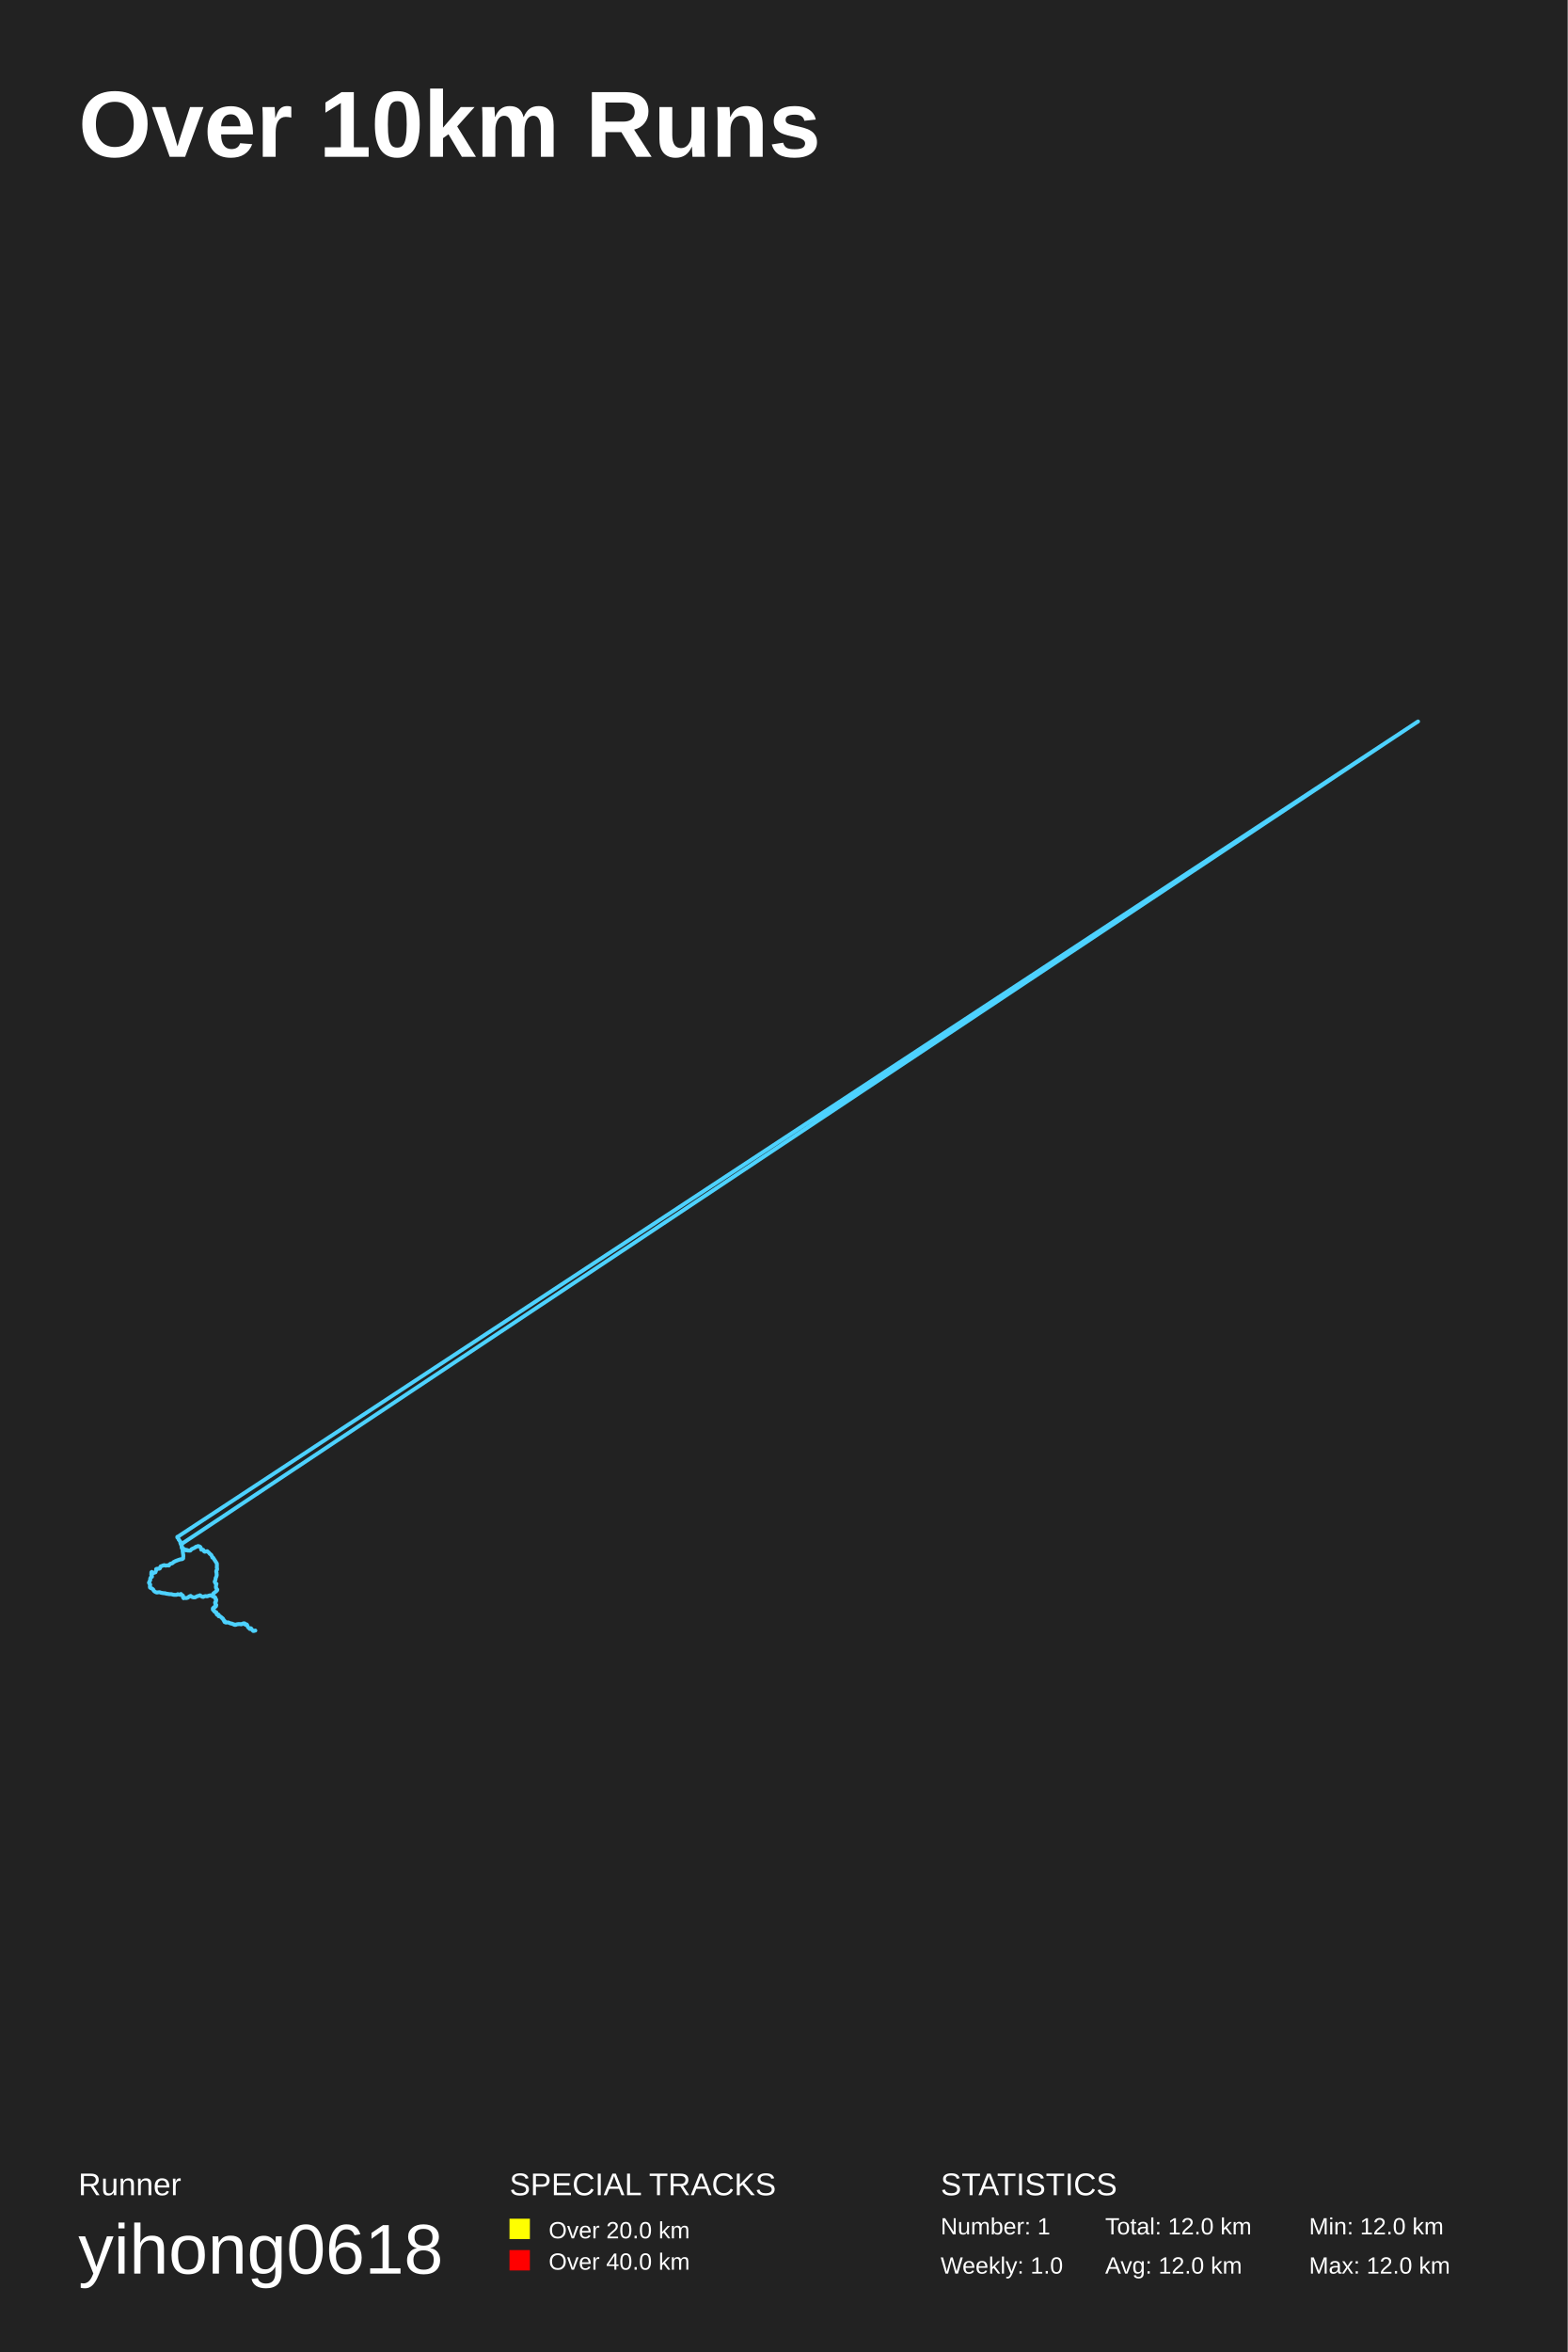
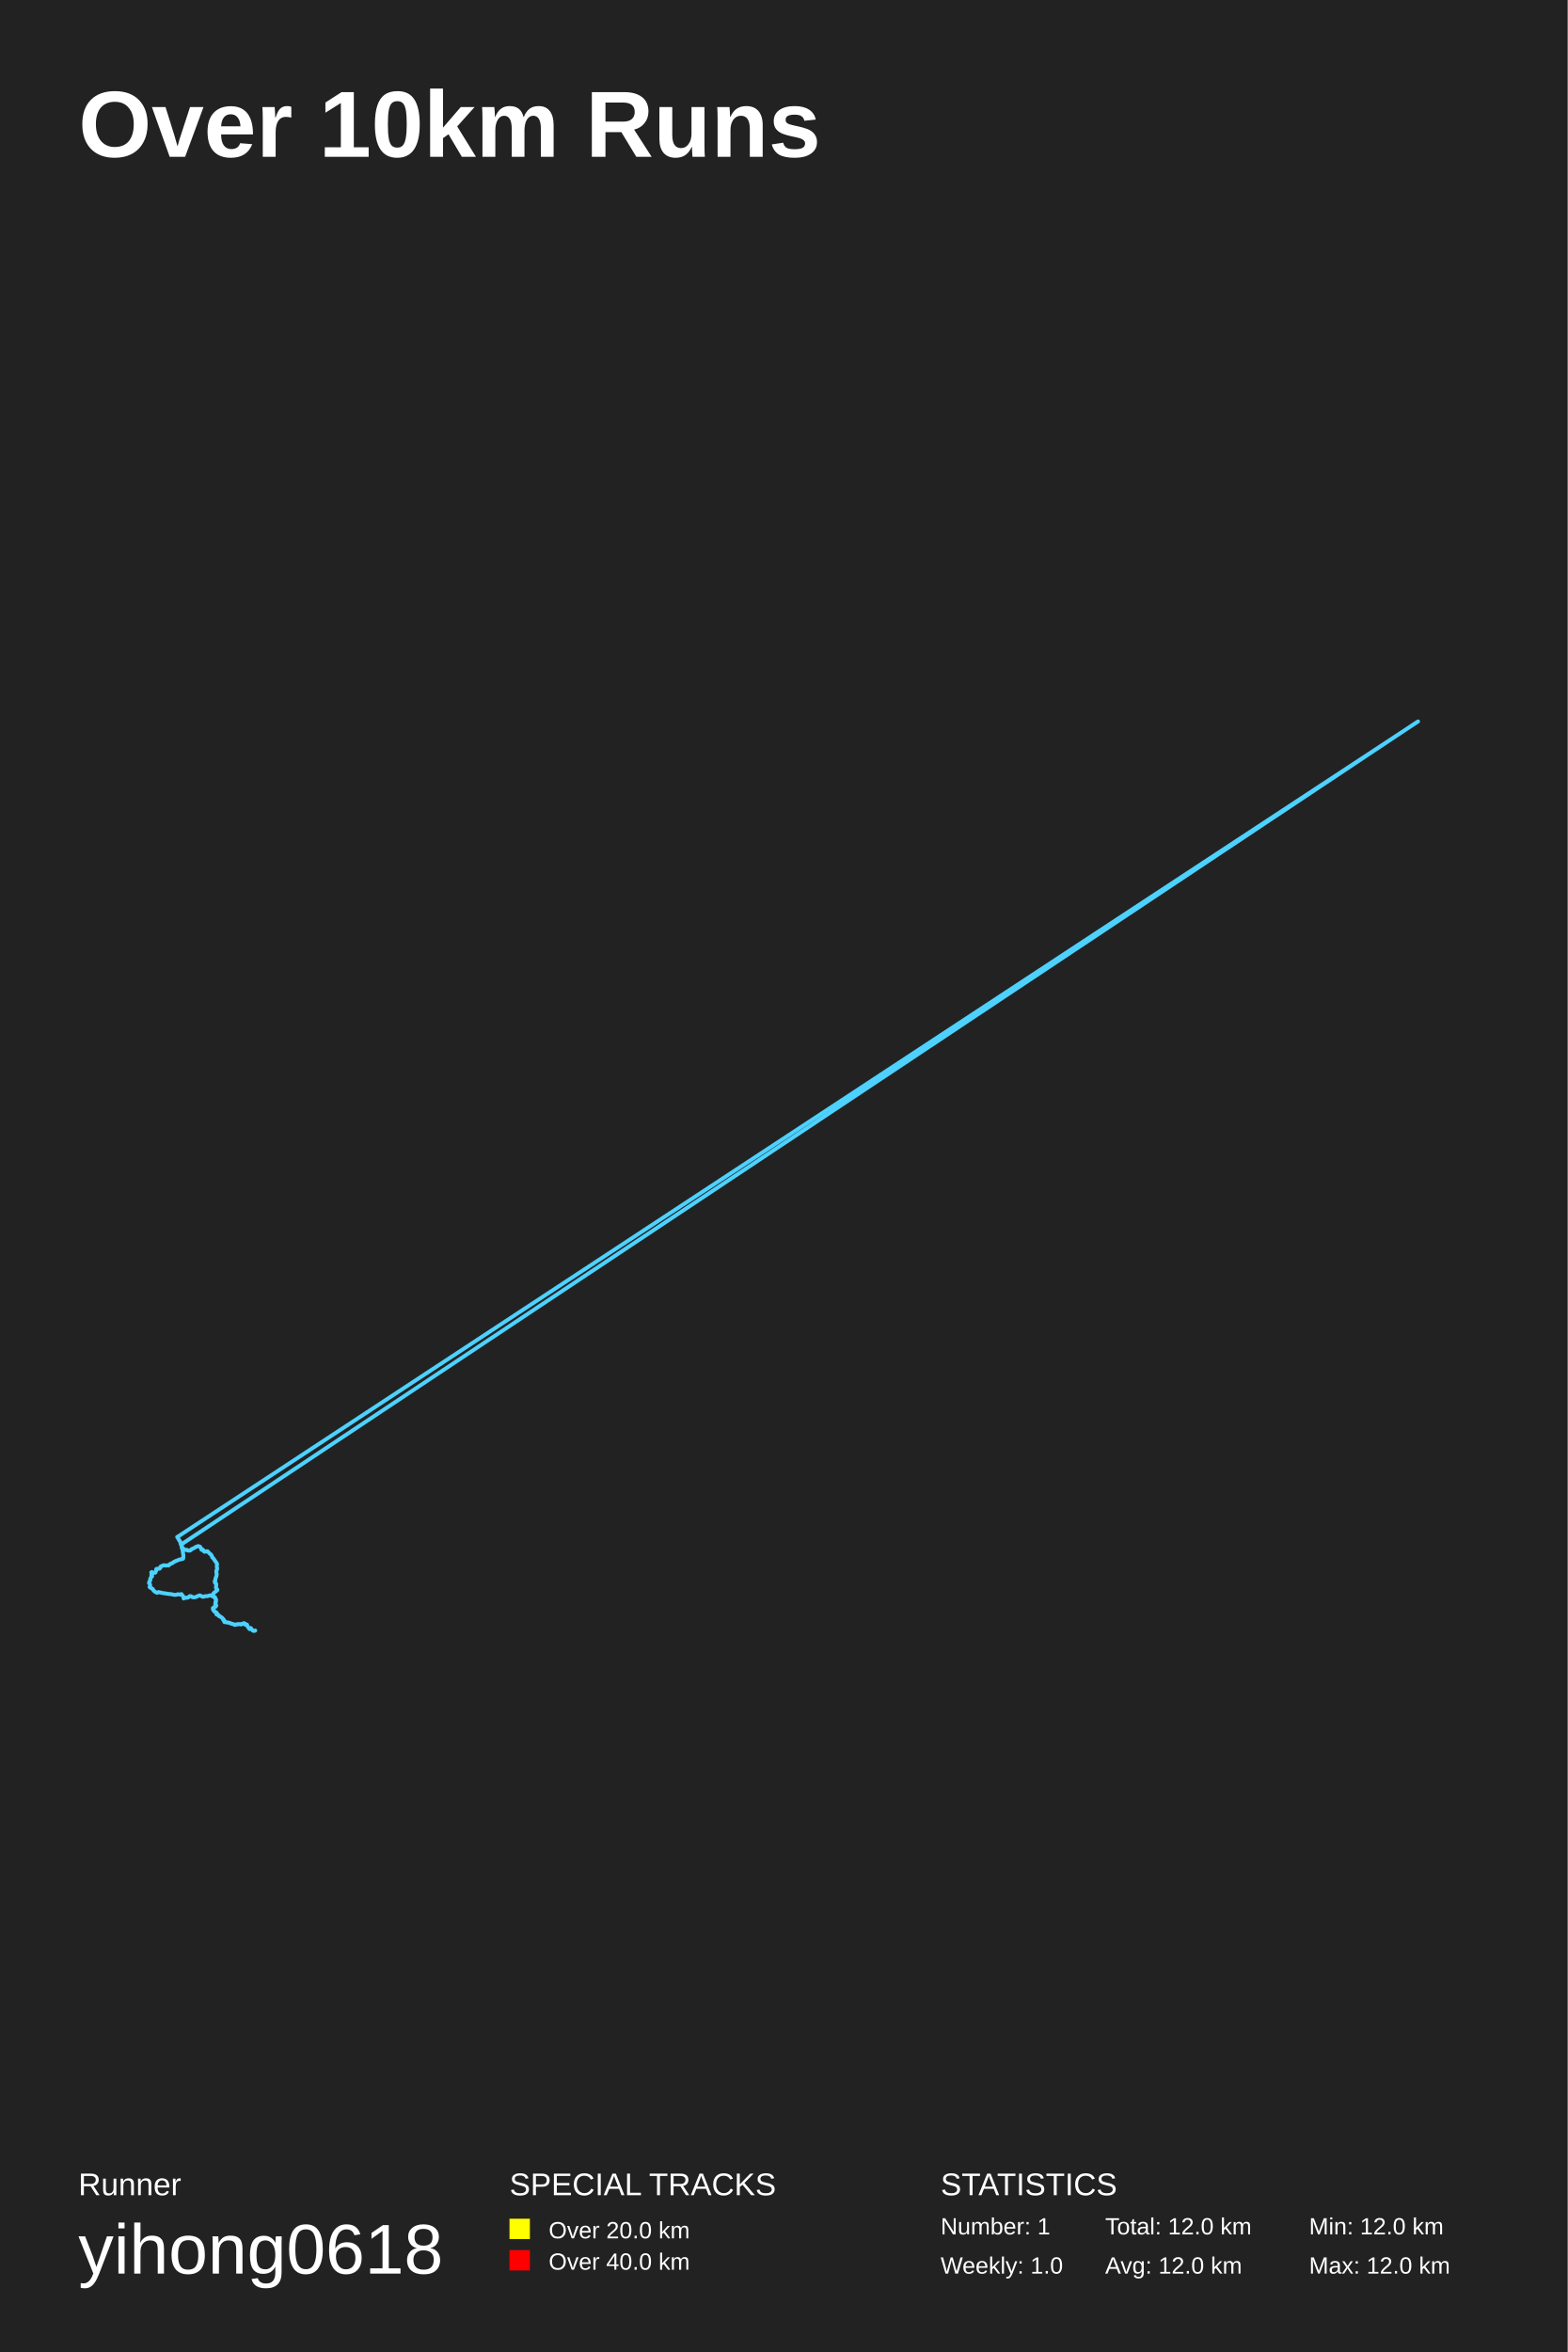
<svg xmlns="http://www.w3.org/2000/svg" baseProfile="full" height="300mm" version="1.1" viewBox="0,0,200,300" width="200mm">
  <defs />
  <rect fill="#222222" height="300" width="200" x="0" y="0" />
  <text fill="#FFFFFF" style="font-size:12px; font-family:Arial; font-weight:bold;" x="10" y="20">Over 10km Runs</text>
  <text fill="#FFFFFF" style="font-size:4px; font-family:Arial" x="10" y="280">Runner</text>
  <text fill="#FFFFFF" style="font-size:9px; font-family:Arial" x="10" y="290">yihong0618</text>
  <text fill="#FFFFFF" style="font-size:4px; font-family:Arial" x="65" y="280">SPECIAL TRACKS</text>
  <rect fill="yellow" height="2.6" width="2.6" x="65" y="283" />
  <text fill="#FFFFFF" style="font-size:3px; font-family:Arial" x="70" y="285.5">Over 20.0 km</text>
  <rect fill="red" height="2.6" width="2.6" x="65" y="287" />
  <text fill="#FFFFFF" style="font-size:3px; font-family:Arial" x="70" y="289.5">Over 40.0 km</text>
  <text fill="#FFFFFF" style="font-size:4px; font-family:Arial" x="120" y="280">STATISTICS</text>
  <text fill="#FFFFFF" style="font-size:3px; font-family:Arial" x="120" y="285">Number: 1</text>
  <text fill="#FFFFFF" style="font-size:3px; font-family:Arial" x="120" y="290">Weekly: 1.0</text>
  <text fill="#FFFFFF" style="font-size:3px; font-family:Arial" x="141" y="285">Total: 12.0 km</text>
  <text fill="#FFFFFF" style="font-size:3px; font-family:Arial" x="141" y="290">Avg: 12.0 km</text>
  <text fill="#FFFFFF" style="font-size:3px; font-family:Arial" x="167" y="285">Min: 12.0 km</text>
  <text fill="#FFFFFF" style="font-size:3px; font-family:Arial" x="167" y="290">Max: 12.0 km</text>
-   <polyline fill="none" opacity="1" points="31.4,207.227 31.3,207.233 31.224,207.138 31.11,207.064 31.001,207.122 30.878,207.154 30.768,207.19 30.664,207.169 30.55,207.154 30.417,207.154 30.265,207.175 30.113,207.211 29.97,207.259 29.847,207.185 29.676,207.143 29.571,207.085 29.409,207.069 29.262,207.006 29.124,206.943 28.972,206.938 28.82,206.964 28.649,206.89 28.569,206.716 28.521,206.648 28.431,206.485 28.326,206.406 28.241,206.279 28.16,206.242 28.055,206.179 27.899,206.153 27.851,206.026 27.832,205.916 27.685,205.953 27.609,205.816 27.595,205.652 27.471,205.631 27.348,205.547 27.276,205.431 27.157,205.315 27.157,205.152 27.3,204.999 27.452,204.973 27.566,204.799 27.504,204.699 27.466,204.557 27.438,204.399 27.533,204.262 27.566,204.104 27.504,203.977 27.481,203.804 27.367,203.693 27.219,203.651 27.224,203.651 27.243,203.656 27.219,203.661 27.229,203.656 27.214,203.672 27.214,203.672 27.214,203.667 27.124,203.54 27.148,203.414 27.186,203.298 27.267,203.214 27.338,203.156 27.462,203.066 27.58,202.966 27.694,202.855 27.723,202.761 27.647,202.661 27.566,202.555 27.538,202.402 27.566,202.287 27.566,202.165 27.618,202.023 27.485,201.949 27.457,201.881 27.39,201.755 27.457,201.575 27.504,201.449 27.504,201.291 27.585,201.138 27.628,201.001 27.652,200.88 27.628,200.748 27.633,200.622 27.595,200.517 27.59,200.364 27.685,200.216 27.694,200.074 27.656,199.932 27.675,199.779 27.671,199.605 27.671,199.431 27.181,198.673 27.086,198.662 27.062,198.562 27.024,198.478 27.001,198.436 26.967,198.352 26.906,198.288 26.82,198.23 26.763,198.188 26.701,198.104 26.625,198.025 26.511,197.925 26.435,197.856 26.336,197.883 26.226,197.904 26.112,197.925 26.017,197.862 25.974,197.751 25.917,197.677 25.794,197.667 25.699,197.656 25.713,197.614 25.732,197.625 25.699,197.63 25.685,197.651 25.675,197.651 25.675,197.661 25.685,197.646 25.699,197.614 25.694,197.604 25.623,197.472 25.604,197.398 25.561,197.33 25.523,197.298 25.442,197.245 25.366,197.235 25.29,197.203 25.257,197.219 25.214,197.214 25.134,197.256 25.067,197.303 24.982,197.298 24.934,197.345 24.848,197.403 24.782,197.451 24.734,197.461 24.658,197.493 24.578,197.54 24.464,197.577 24.373,197.677 24.278,197.777 24.16,197.783 24.084,197.777 23.989,197.772 23.96,197.751 23.965,197.741 23.984,197.751 23.941,197.777 23.875,197.704 23.799,197.688 23.723,197.741 23.656,197.661 23.547,197.704 23.475,197.593 23.409,197.53 23.357,197.498 23.333,197.493 23.276,197.409 23.2,197.382 23.2,197.388 23.186,197.366 23.176,197.298 23.205,197.203 23.167,197.145 23.114,197.066 23.086,196.987 23.053,196.924 23.01,196.808 23.005,196.629 22.92,196.55 22.882,196.46 22.81,196.408 22.782,196.302 22.711,196.202 22.682,196.118 22.654,196.102 22.625,196.113 22.644,196.113 22.635,196.107 22.644,196.113 22.649,196.102 22.687,196.039 22.692,196.028 22.62,196.028 22.63,196.049 22.62,196.06 22.625,196.055 22.625,196.049 22.63,196.044 22.635,196.044 22.639,196.039 180.91,92.025 180.815,92.083 180.815,92.083 180.815,92.083 180.724,92.141 23.091,196.987 23.138,197.119 23.186,197.203 23.171,197.33 23.195,197.461 23.257,197.551 23.309,197.683 23.304,197.846 23.333,198.025 23.352,198.204 23.38,198.336 23.385,198.51 23.366,198.668 23.371,198.768 23.252,198.868 23.057,198.889 22.92,198.921 22.772,198.973 22.611,199.031 22.468,199.089 22.364,199.131 22.24,199.2 22.126,199.252 22.079,199.326 22.05,199.342 22.031,199.347 21.969,199.405 21.87,199.426 21.756,199.453 21.656,199.526 21.608,199.579 21.547,199.679 21.423,199.669 21.328,199.658 21.204,199.69 21.081,199.695 20.981,199.637 20.872,199.658 20.791,199.679 20.71,199.726 20.601,199.753 20.501,199.79 20.444,199.885 20.43,199.99 20.397,200.053 20.354,200.079 20.311,200.09 20.216,200.111 20.112,200.085 19.983,200.106 19.912,200.143 19.931,200.19 19.926,200.301 19.898,200.343 19.884,200.395 19.865,200.459 19.827,200.553 19.713,200.585 19.603,200.627 19.532,200.654 19.432,200.675 19.413,200.627 19.371,200.627 19.342,200.569 19.309,200.553 19.361,200.496 19.375,200.527 19.318,200.553 19.309,200.664 19.299,200.848 19.38,200.991 19.39,201.117 19.252,201.18 19.157,201.349 19.176,201.528 19.086,201.691 19.005,201.87 19.071,202.018 19.162,202.107 19.152,202.213 19.119,202.35 19.133,202.492 19.257,202.571 19.409,202.629 19.556,202.755 19.622,202.908 19.803,203.045 20.002,203.129 20.154,203.103 20.359,203.087 20.549,203.156 20.748,203.193 20.962,203.219 21.071,203.219 21.204,203.277 21.357,203.287 21.499,203.319 21.656,203.335 21.836,203.335 21.988,203.372 22.14,203.414 22.316,203.424 22.53,203.424 22.673,203.34 22.801,203.377 22.972,203.414 23.081,203.314 23.167,203.414 23.338,203.53 23.333,203.719 23.423,203.856 23.513,203.798 23.746,203.84 23.96,203.788 24.122,203.646 24.316,203.556 24.464,203.677 24.658,203.74 24.877,203.746 25.005,203.682 25.186,203.588 25.376,203.551 25.499,203.482 25.651,203.572 25.794,203.667 25.936,203.688 26.055,203.619 26.231,203.582 26.426,203.614 26.568,203.556 26.706,203.514 26.825,203.482 27.005,203.556 27.167,203.588 27.286,203.63 27.419,203.719 27.481,203.893 27.585,204.035 27.566,204.214 27.504,204.404 27.471,204.578 27.59,204.72 27.552,204.878 27.395,204.983 27.253,205.078 27.205,205.242 27.305,205.415 27.39,205.573 27.595,205.652 27.647,205.8 27.728,205.916 27.894,205.958 27.97,206.111 28.16,206.221 28.312,206.348 28.45,206.464 28.531,206.627 28.659,206.759 28.797,206.917 28.996,206.943 29.186,206.969 29.367,207.053 29.552,207.096 29.718,207.148 29.889,207.238 30.06,207.254 30.227,207.185 30.412,207.164 30.611,207.154 30.773,207.164 30.916,207.117 31.063,207.059 31.201,207.064 31.334,207.169 31.476,207.201 31.552,207.317 31.595,207.47 31.69,207.601 31.804,207.701 31.87,207.775 31.947,207.759 31.966,207.68 32.027,207.696 32.099,207.801 32.194,207.923 32.308,208.033 32.455,208.017 32.517,207.98 32.517,207.98 32.574,207.98" stroke="#4DD2FF" stroke-dasharray="none" stroke-linecap="round" stroke-linejoin="round" stroke-width="0.5" />
+   <polyline fill="none" opacity="1" points="31.357,207.233 31.267,207.227 31.182,207.096 31.063,207.075 30.954,207.122 30.849,207.169 30.711,207.206 30.626,207.154 30.497,207.159 30.364,207.159 30.203,207.169 30.07,207.243 29.932,207.254 29.785,207.159 29.642,207.127 29.504,207.096 29.362,207.043 29.205,206.99 29.058,206.938 28.934,206.948 28.621,206.885 28.635,206.838 28.564,206.68 28.478,206.627 28.417,206.437 28.283,206.327 28.236,206.279 28.117,206.232 28.013,206.169 27.889,206.1 27.875,205.995 27.78,205.937 27.623,205.932 27.623,205.737 27.547,205.652 27.419,205.616 27.319,205.505 27.234,205.394 27.157,205.257 27.167,205.094 27.357,204.994 27.504,204.926 27.561,204.752 27.457,204.662 27.481,204.509 27.485,204.346 27.542,204.193 27.576,204.051 27.471,203.925 27.438,203.761 27.333,203.656 27.229,203.651 27.248,203.656 27.234,203.661 27.224,203.661 27.224,203.661 27.21,203.667 27.214,203.672 27.214,203.667 27.134,203.488 27.153,203.377 27.214,203.266 27.295,203.182 27.367,203.114 27.504,203.013 27.628,202.903 27.718,202.834 27.718,202.729 27.599,202.634 27.552,202.503 27.557,202.371 27.58,202.26 27.59,202.107 27.571,201.981 27.476,201.928 27.414,201.855 27.4,201.649 27.485,201.554 27.49,201.407 27.519,201.233 27.604,201.101 27.618,200.949 27.656,200.817 27.618,200.701 27.609,200.58 27.595,200.474 27.623,200.29 27.704,200.158 27.699,200.027 27.661,199.879 27.666,199.721 27.685,199.484 27.671,199.421 27.157,198.689 27.077,198.641 27.039,198.536 27.02,198.452 26.991,198.404 26.953,198.32 26.877,198.251 26.801,198.22 26.754,198.167 26.682,198.078 26.568,197.983 26.483,197.872 26.407,197.856 26.293,197.888 26.193,197.92 26.065,197.92 25.998,197.83 25.946,197.735 25.884,197.656 25.742,197.698 25.708,197.635 25.713,197.614 25.713,197.63 25.694,197.661 25.68,197.63 25.685,197.64 25.694,197.651 25.685,197.64 25.699,197.63 25.642,197.535 25.618,197.456 25.585,197.356 25.542,197.319 25.499,197.282 25.423,197.235 25.343,197.24 25.286,197.203 25.257,197.203 25.181,197.245 25.105,197.272 25.043,197.293 24.977,197.314 24.906,197.361 24.829,197.43 24.772,197.445 24.711,197.482 24.654,197.498 24.535,197.556 24.43,197.593 24.354,197.709 24.236,197.777 24.15,197.777 24.036,197.783 23.951,197.767 23.965,197.741 23.97,197.762 23.97,197.756 23.913,197.746 23.851,197.683 23.789,197.704 23.694,197.698 23.618,197.667 23.528,197.667 23.442,197.561 23.366,197.519 23.347,197.503 23.328,197.467 23.262,197.388 23.19,197.409 23.195,197.393 23.171,197.356 23.186,197.256 23.195,197.187 23.133,197.114 23.105,197.045 23.062,196.977 23.043,196.892 23.01,196.766 22.981,196.597 22.901,196.518 22.839,196.455 22.806,196.387 22.768,196.271 22.682,196.171 22.668,196.102 22.63,196.102 22.635,196.107 22.644,196.113 22.63,196.102 22.639,196.102 22.658,196.102 22.706,196.028 22.692,196.049 22.606,196.039 22.625,196.055 22.62,196.065 22.625,196.049 22.625,196.049 22.63,196.039 22.635,196.049 22.63,196.039 180.91,92.025 180.815,92.083 180.815,92.083 180.815,92.083 180.629,92.199 23.105,197.014 23.162,197.135 23.181,197.245 23.19,197.372 23.209,197.498 23.281,197.604 23.3,197.756 23.314,197.877 23.342,198.088 23.376,198.262 23.395,198.383 23.38,198.573 23.38,198.715 23.357,198.81 23.176,198.863 23.01,198.905 22.863,198.931 22.711,199 22.568,199.057 22.425,199.105 22.321,199.163 22.202,199.215 22.093,199.284 22.05,199.342 22.055,199.337 22.017,199.363 21.931,199.416 21.822,199.421 21.727,199.479 21.637,199.532 21.589,199.616 21.513,199.679 21.404,199.658 21.271,199.669 21.162,199.695 21.052,199.674 20.948,199.642 20.829,199.674 20.763,199.69 20.677,199.748 20.563,199.769 20.487,199.821 20.43,199.921 20.44,200.011 20.387,200.058 20.345,200.09 20.283,200.09 20.169,200.106 20.064,200.085 19.941,200.127 19.922,200.158 19.936,200.237 19.926,200.311 19.893,200.359 19.888,200.422 19.865,200.49 19.803,200.601 19.679,200.596 19.594,200.617 19.494,200.68 19.428,200.664 19.39,200.617 19.366,200.611 19.318,200.569 19.352,200.543 19.371,200.506 19.333,200.543 19.295,200.564 19.333,200.717 19.314,200.912 19.413,201.043 19.342,201.133 19.223,201.244 19.152,201.433 19.176,201.581 19.048,201.749 19.014,201.939 19.1,202.023 19.157,202.139 19.152,202.239 19.086,202.429 19.19,202.518 19.314,202.587 19.461,202.65 19.561,202.824 19.694,202.966 19.865,203.087 20.059,203.161 20.231,203.071 20.421,203.114 20.63,203.166 20.82,203.203 21.01,203.229 21.133,203.245 21.261,203.272 21.423,203.287 21.561,203.319 21.732,203.324 21.898,203.351 22.026,203.377 22.202,203.419 22.402,203.43 22.582,203.382 22.706,203.34 22.858,203.387 23.024,203.382 23.129,203.319 23.233,203.43 23.352,203.598 23.395,203.751 23.437,203.888 23.608,203.777 23.808,203.804 24.036,203.746 24.183,203.593 24.383,203.603 24.516,203.714 24.739,203.74 24.92,203.719 25.081,203.656 25.243,203.577 25.423,203.498 25.547,203.509 25.713,203.603 25.837,203.656 25.993,203.667 26.108,203.609 26.298,203.582 26.464,203.588 26.625,203.54 26.749,203.498 26.901,203.503 27.058,203.577 27.186,203.614 27.333,203.646 27.457,203.772 27.504,203.956 27.566,204.099 27.552,204.288 27.519,204.462 27.466,204.636 27.595,204.778 27.504,204.936 27.343,204.978 27.229,205.141 27.219,205.31 27.333,205.463 27.481,205.61 27.642,205.695 27.628,205.853 27.794,205.916 27.899,206.026 28.036,206.153 28.217,206.258 28.359,206.379 28.478,206.506 28.597,206.664 28.692,206.838 28.868,206.943 29.063,206.943 29.248,206.985 29.438,207.064 29.604,207.122 29.804,207.175 29.942,207.248 30.113,207.217 30.284,207.196 30.483,207.164 30.673,207.159 30.825,207.148 30.987,207.096 31.106,207.032 31.253,207.09 31.381,207.19 31.519,207.227 31.552,207.375 31.619,207.517 31.737,207.633 31.828,207.791 31.913,207.775 31.98,207.738 31.98,207.649 32.051,207.733 32.132,207.849 32.232,207.965 32.35,208.028 32.54,207.996 32.517,207.98 32.564,207.975" stroke="#4DD2FF" stroke-dasharray="none" stroke-linecap="round" stroke-linejoin="round" stroke-width="0.5" />
</svg>
